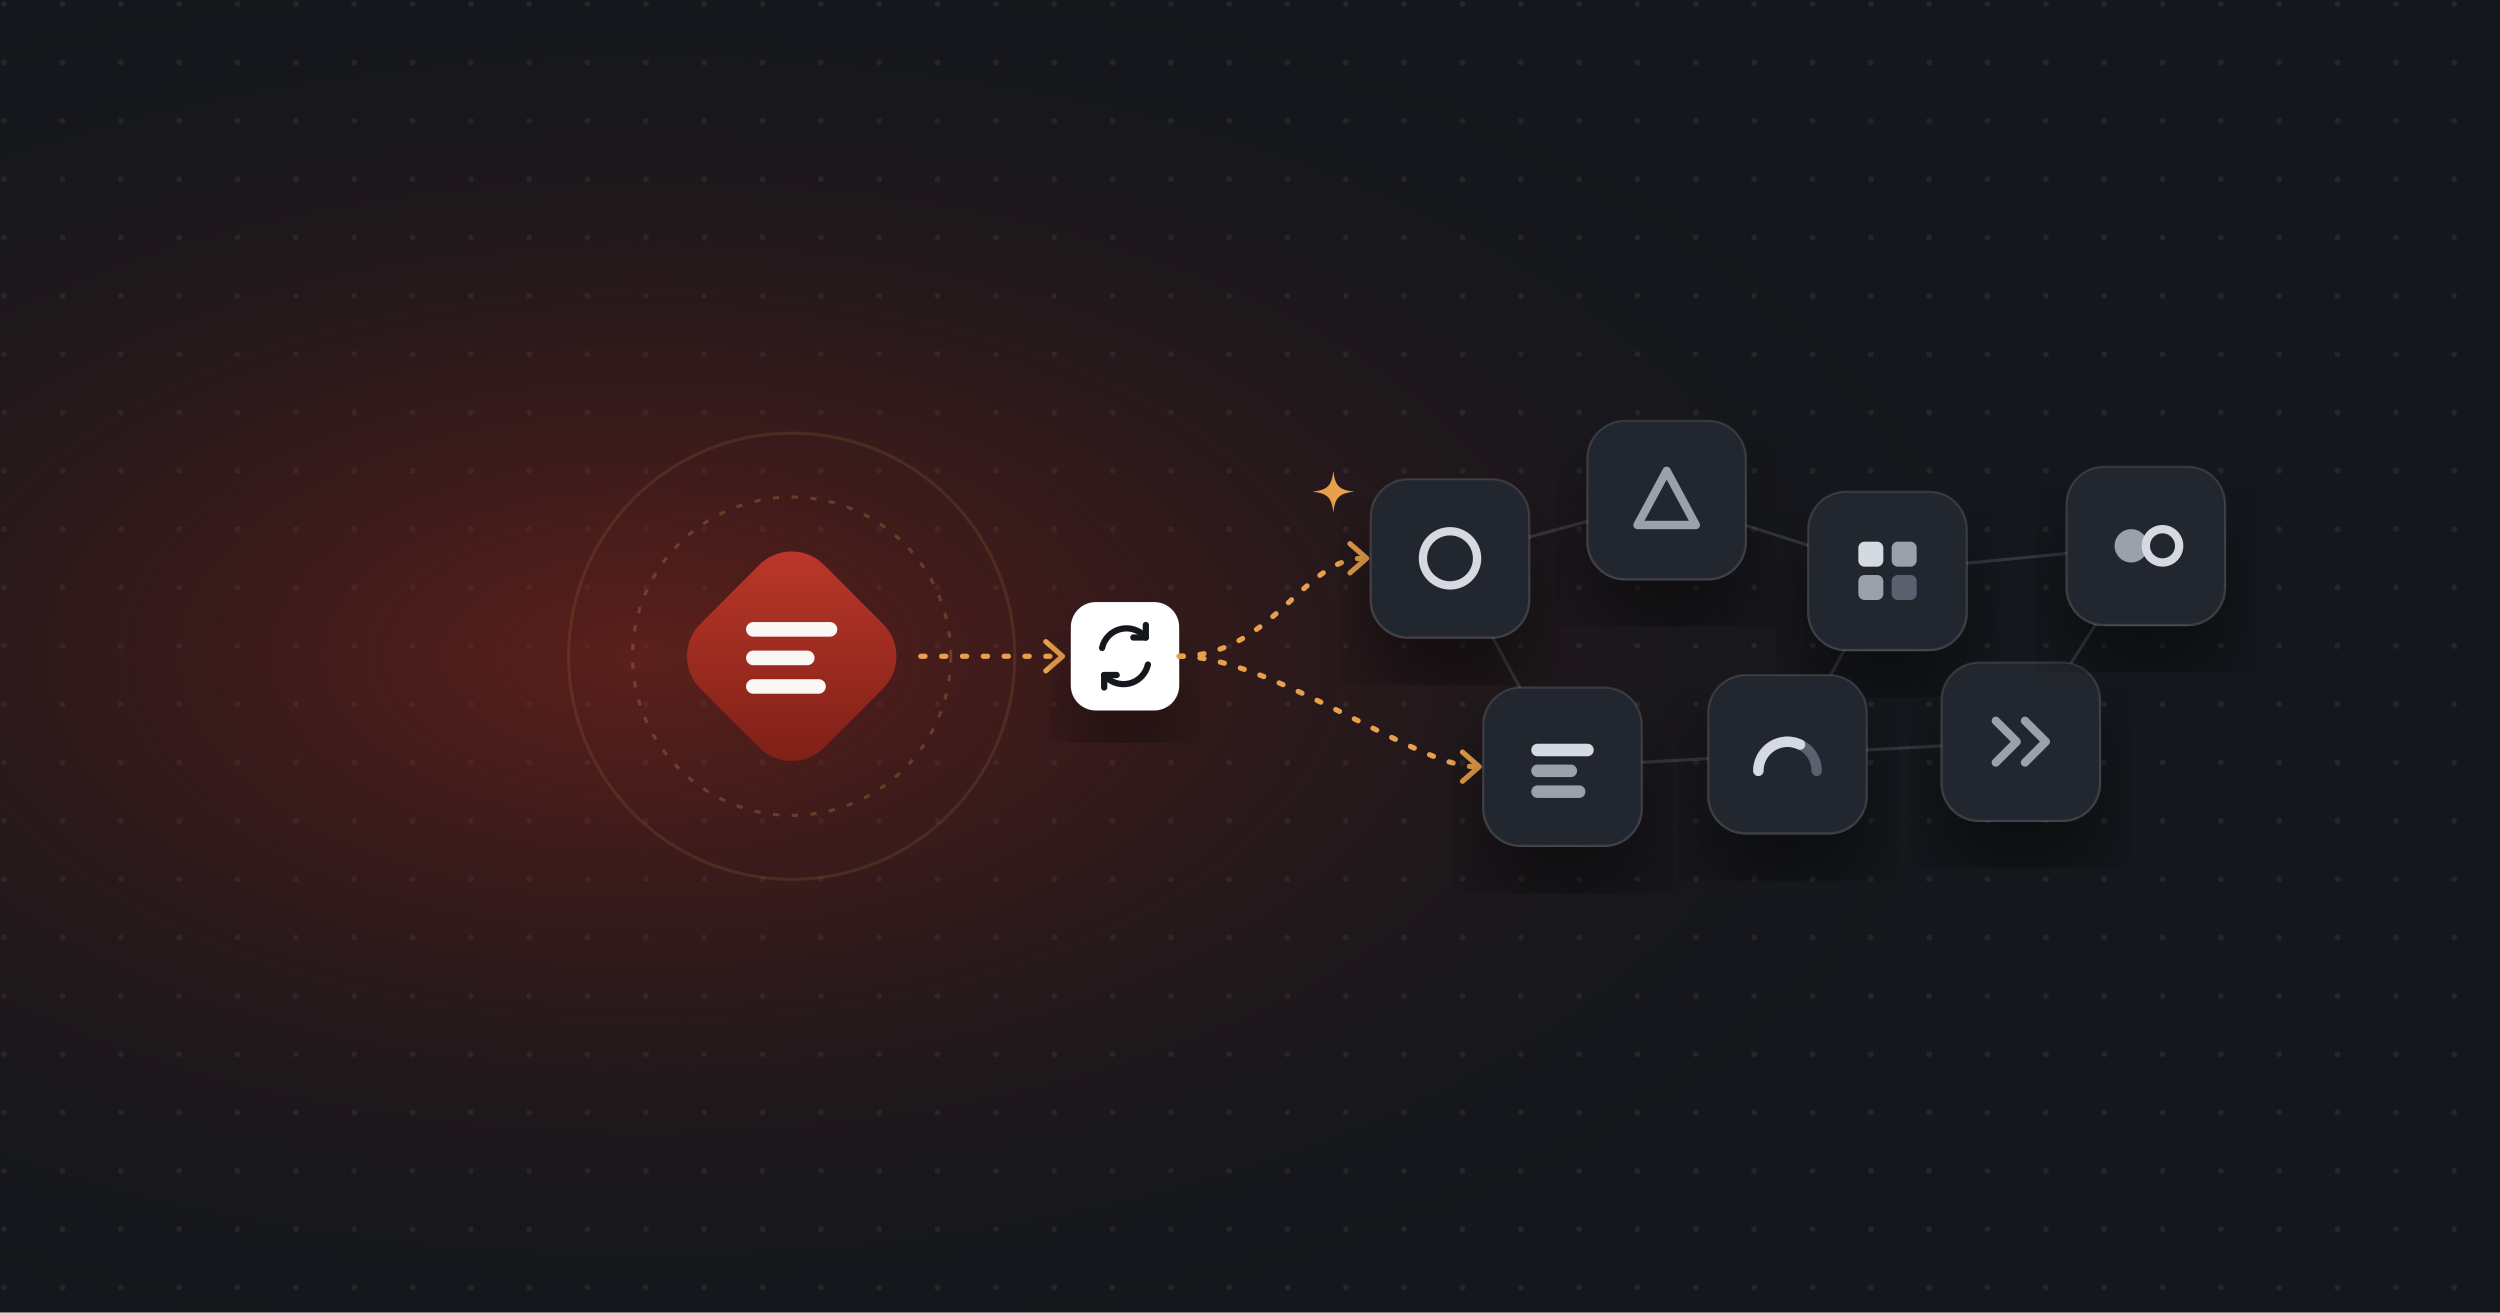
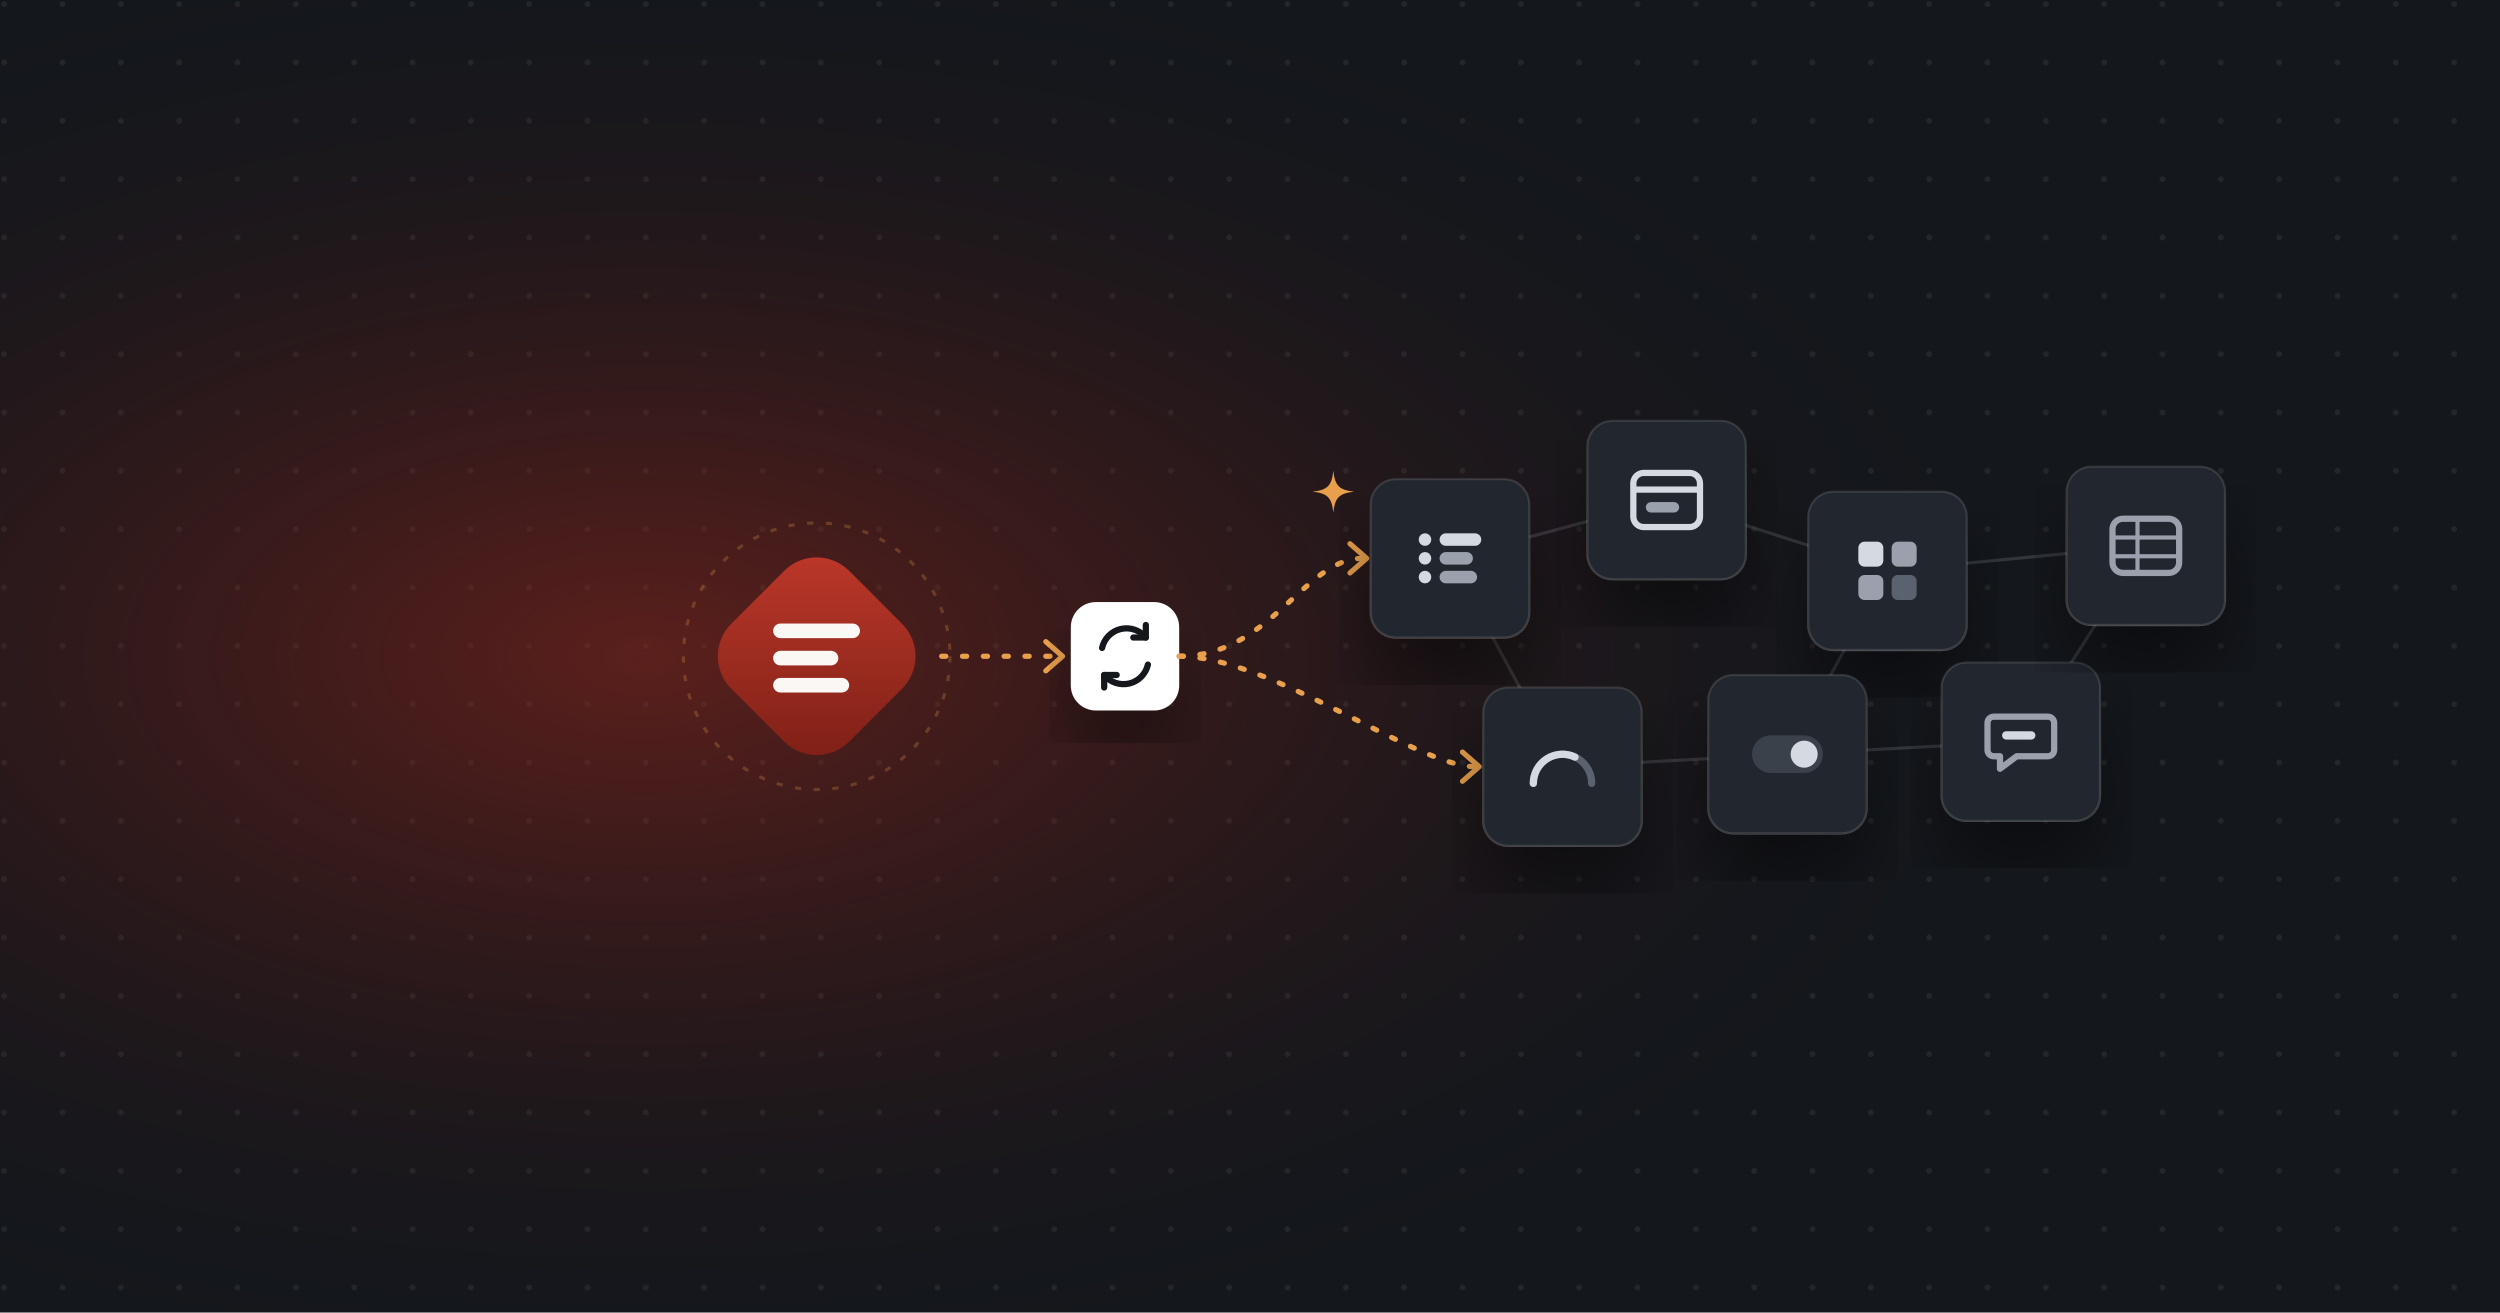
<svg xmlns="http://www.w3.org/2000/svg" viewBox="0 0 1200 630" width="1200" height="630">
  <defs>
    <pattern id="dots" width="28" height="28" patternUnits="userSpaceOnUse">
      <circle cx="2" cy="2" r="1.4" fill="#FFFFFF" fill-opacity=".07" />
    </pattern>
    <radialGradient id="glow" cx="26%" cy="50%" r="55%">
      <stop offset="0" stop-color="#96271C" stop-opacity=".55" />
      <stop offset=".55" stop-color="#7A1E15" stop-opacity=".16" />
      <stop offset="1" stop-color="#14171C" stop-opacity="0" />
    </radialGradient>
    <linearGradient id="core" x1="0" y1="0" x2="1" y2="1">
      <stop offset="0" stop-color="#C0392B" />
      <stop offset="1" stop-color="#7A1E15" />
    </linearGradient>
    <filter id="shadow" x="-20%" y="-20%" width="140%" height="150%">
      <feDropShadow dx="0" dy="24" stdDeviation="22" flood-color="#000" flood-opacity=".5" />
    </filter>
  </defs>
  <rect width="1200" height="630" fill="#14171C" />
  <rect width="1200" height="630" fill="url(#dots)" />
  <rect width="1200" height="630" fill="url(#glow)" />
-   <g transform="translate(380 315)">
-     <circle r="107.1" fill="none" stroke="#E8A04C" stroke-opacity=".12" stroke-width="1.5" />
-     <circle r="76.4" fill="none" stroke="#E8A04C" stroke-opacity=".25" stroke-width="1.5" stroke-dasharray="3 6" />
-     <rect x="-42" y="-42" width="84" height="84" rx="22" fill="url(#core)" transform="rotate(45)" />
+   <g transform="translate(392 315)">
+     <circle r="64" fill="none" stroke="#E8A04C" stroke-opacity=".25" stroke-width="1.5" stroke-dasharray="3 6" />
+     <rect x="-40" y="-40" width="80" height="80" rx="22" fill="url(#core)" transform="rotate(45)" />
    <g fill="#FAF7F4">
-       <rect x="-21.9" y="-16.4" width="43.8" height="7" rx="3.5" />
-       <rect x="-21.9" y="-2.7" width="32.9" height="7" rx="3.5" />
-       <rect x="-21.9" y="11" width="38.3" height="7" rx="3.5" />
+       <rect x="-20.9" y="-15.7" width="41.7" height="7" rx="3.5" />
+       <rect x="-20.9" y="-2.6" width="31.3" height="7" rx="3.5" />
+       <rect x="-20.9" y="10.4" width="36.5" height="7" rx="3.5" />
    </g>
  </g>
-   <path d="M442 315 C 470 315, 484 315, 508 315" fill="none" stroke="#E8A04C" stroke-width="2.5" stroke-dasharray="2 8" stroke-linecap="round" stroke-opacity="1" />
+   <path d="M452 315 C 476 315, 490 315, 508 315" fill="none" stroke="#E8A04C" stroke-width="2.5" stroke-dasharray="2 8" stroke-linecap="round" stroke-opacity="1" />
  <path d="M-8 -7L0 0L-8 7" transform="translate(510 315) rotate(0)" fill="none" stroke="#E8A04C" stroke-width="2.5" stroke-linecap="round" stroke-linejoin="round" stroke-opacity="1" />
  <g transform="translate(540 315)">
    <g filter="url(#shadow)">
      <rect x="-26" y="-26" width="52" height="52" rx="12" fill="#FFFFFF" />
    </g>
    <path d="M-11 -4a12 12 0 0 1 21 -5M11 4a12 12 0 0 1 -21 5" fill="none" stroke="#14171C" stroke-width="3" stroke-linecap="round" />
    <path d="M10 -15v6h-6M-10 15v-6h6" fill="none" stroke="#14171C" stroke-width="3" stroke-linecap="round" stroke-linejoin="round" />
  </g>
  <path d="M696 268L800 240" stroke="#9AA1AD" stroke-opacity=".22" stroke-width="1.5" />
  <path d="M800 240L906 274" stroke="#9AA1AD" stroke-opacity=".22" stroke-width="1.5" />
  <path d="M696 268L750 368" stroke="#9AA1AD" stroke-opacity=".22" stroke-width="1.5" />
  <path d="M750 368L858 362" stroke="#9AA1AD" stroke-opacity=".22" stroke-width="1.5" />
  <path d="M906 274L858 362" stroke="#9AA1AD" stroke-opacity=".22" stroke-width="1.5" />
  <path d="M858 362L970 356" stroke="#9AA1AD" stroke-opacity=".22" stroke-width="1.5" />
  <path d="M906 274L1030 262" stroke="#9AA1AD" stroke-opacity=".22" stroke-width="1.5" />
  <path d="M970 356L1030 262" stroke="#9AA1AD" stroke-opacity=".22" stroke-width="1.5" />
  <path d="M566 315 C 610 315, 626 268, 654 268" fill="none" stroke="#E8A04C" stroke-width="2.5" stroke-dasharray="2 8" stroke-linecap="round" stroke-opacity="1" />
  <path d="M-8 -7L0 0L-8 7" transform="translate(656 268) rotate(0)" fill="none" stroke="#E8A04C" stroke-width="2.5" stroke-linecap="round" stroke-linejoin="round" stroke-opacity="1" />
  <path d="M566 315 C 610 315, 680 368, 708 368" fill="none" stroke="#E8A04C" stroke-width="2.5" stroke-dasharray="2 8" stroke-linecap="round" stroke-opacity="1" />
  <path d="M-8 -7L0 0L-8 7" transform="translate(710 368) rotate(0)" fill="none" stroke="#E8A04C" stroke-width="2.5" stroke-linecap="round" stroke-linejoin="round" stroke-opacity="1" />
  <g filter="url(#shadow)">
-     <rect x="658" y="230" width="76" height="76" rx="18" fill="#23282F" stroke="#FFFFFF" stroke-opacity=".12" />
+     <rect x="658" y="230" width="76" height="76" rx="12" fill="#23282F" stroke="#FFFFFF" stroke-opacity=".12" />
  </g>
  <g transform="translate(696 268)">
-     <circle r="13" fill="none" stroke="#D5D9E1" stroke-width="4" />
+     <circle cx="-12" cy="-9" r="3" fill="#D5D9E1" />
+     <rect x="-5" y="-12" width="20" height="6" rx="3" fill="#D5D9E1" />
+     <circle cx="-12" cy="0" r="3" fill="#D5D9E1" />
+     <rect x="-5" y="-3" width="16" height="6" rx="3" fill="#9AA1AD" />
+     <circle cx="-12" cy="9" r="3" fill="#D5D9E1" />
+     <rect x="-5" y="6" width="18" height="6" rx="3" fill="#9AA1AD" />
  </g>
  <g filter="url(#shadow)">
-     <rect x="762" y="202" width="76" height="76" rx="18" fill="#23282F" stroke="#FFFFFF" stroke-opacity=".12" />
+     <rect x="762" y="202" width="76" height="76" rx="12" fill="#23282F" stroke="#FFFFFF" stroke-opacity=".12" />
  </g>
  <g transform="translate(800 240)">
-     <path d="M0 -14L14 12H-14Z" fill="none" stroke="#9AA1AD" stroke-width="4" stroke-linejoin="round" />
+     <rect x="-16" y="-13" width="32" height="26" rx="5" fill="none" stroke="#D5D9E1" stroke-width="3" />
+     <path d="M-16 -5H16" stroke="#D5D9E1" stroke-width="3" />
+     <rect x="-10" y="1" width="16" height="5" rx="2.5" fill="#9AA1AD" />
  </g>
  <g filter="url(#shadow)">
-     <rect x="868" y="236" width="76" height="76" rx="18" fill="#23282F" stroke="#FFFFFF" stroke-opacity=".12" />
+     <rect x="868" y="236" width="76" height="76" rx="12" fill="#23282F" stroke="#FFFFFF" stroke-opacity=".12" />
  </g>
  <g transform="translate(906 274)">
    <rect x="-14" y="-14" width="12" height="12" rx="3" fill="#D5D9E1" />
    <rect x="2" y="-14" width="12" height="12" rx="3" fill="#9AA1AD" />
    <rect x="-14" y="2" width="12" height="12" rx="3" fill="#9AA1AD" />
    <rect x="2" y="2" width="12" height="12" rx="3" fill="#5A6270" />
  </g>
  <g filter="url(#shadow)">
-     <rect x="712" y="330" width="76" height="76" rx="18" fill="#23282F" stroke="#FFFFFF" stroke-opacity=".12" />
+     <rect x="712" y="330" width="76" height="76" rx="12" fill="#23282F" stroke="#FFFFFF" stroke-opacity=".12" />
  </g>
  <g transform="translate(750 368)">
-     <rect x="-15" y="-11" width="30" height="6" rx="3" fill="#D5D9E1" />
-     <rect x="-15" y="-1" width="22" height="6" rx="3" fill="#9AA1AD" />
-     <rect x="-15" y="9" width="26" height="6" rx="3" fill="#9AA1AD" />
+     <path d="M-14 8a14 14 0 0 1 28 0" fill="none" stroke="#5A6270" stroke-width="3.5" stroke-linecap="round" />
+     <path d="M-14 8a14 14 0 0 1 20 -12.6" fill="none" stroke="#D5D9E1" stroke-width="3.5" stroke-linecap="round" />
  </g>
  <g filter="url(#shadow)">
-     <rect x="820" y="324" width="76" height="76" rx="18" fill="#23282F" stroke="#FFFFFF" stroke-opacity=".12" />
+     <rect x="820" y="324" width="76" height="76" rx="12" fill="#23282F" stroke="#FFFFFF" stroke-opacity=".12" />
  </g>
  <g transform="translate(858 362)">
-     <path d="M-14 8a14 14 0 0 1 28 0" fill="none" stroke="#5A6270" stroke-width="5" stroke-linecap="round" />
-     <path d="M-14 8a14 14 0 0 1 20 -12.6" fill="none" stroke="#D5D9E1" stroke-width="5" stroke-linecap="round" />
+     <rect x="-17" y="-9" width="34" height="18" rx="9" fill="#3A414B" />
+     <circle cx="8" cy="0" r="6.5" fill="#D5D9E1" />
  </g>
  <g filter="url(#shadow)">
-     <rect x="932" y="318" width="76" height="76" rx="18" fill="#23282F" stroke="#FFFFFF" stroke-opacity=".12" />
+     <rect x="932" y="318" width="76" height="76" rx="12" fill="#23282F" stroke="#FFFFFF" stroke-opacity=".12" />
  </g>
  <g transform="translate(970 356)">
-     <path d="M-12 -10l10 10-10 10M2 -10l10 10-10 10" fill="none" stroke="#9AA1AD" stroke-width="4" stroke-linecap="round" stroke-linejoin="round" />
+     <path d="M-13 -12h26a3 3 0 0 1 3 3v13a3 3 0 0 1 -3 3h-15l-8 6v-6h-3a3 3 0 0 1 -3 -3v-13a3 3 0 0 1 3 -3z" fill="none" stroke="#9AA1AD" stroke-width="3" stroke-linejoin="round" />
+     <rect x="-9" y="-5" width="16" height="4" rx="2" fill="#D5D9E1" />
  </g>
  <g filter="url(#shadow)">
-     <rect x="992" y="224" width="76" height="76" rx="18" fill="#23282F" stroke="#FFFFFF" stroke-opacity=".12" />
+     <rect x="992" y="224" width="76" height="76" rx="12" fill="#23282F" stroke="#FFFFFF" stroke-opacity=".12" />
  </g>
  <g transform="translate(1030 262)">
-     <circle cx="-7" cy="0" r="8" fill="#9AA1AD" />
-     <circle cx="8" cy="0" r="8" fill="none" stroke="#D5D9E1" stroke-width="4" />
+     <rect x="-16" y="-13" width="32" height="26" rx="5" fill="none" stroke="#9AA1AD" stroke-width="3" />
+     <path d="M-16 -4H16M-16 5H16M-4 -13V13" stroke="#9AA1AD" stroke-width="2" />
  </g>
  <path d="M640 226C640.8 233.2 642.8 235.2 650 236C642.8 236.8 640.8 238.8 640 246C639.2 238.8 637.2 236.8 630 236C637.2 235.2 639.2 233.2 640 226Z" fill="#E8A04C" />
</svg>
